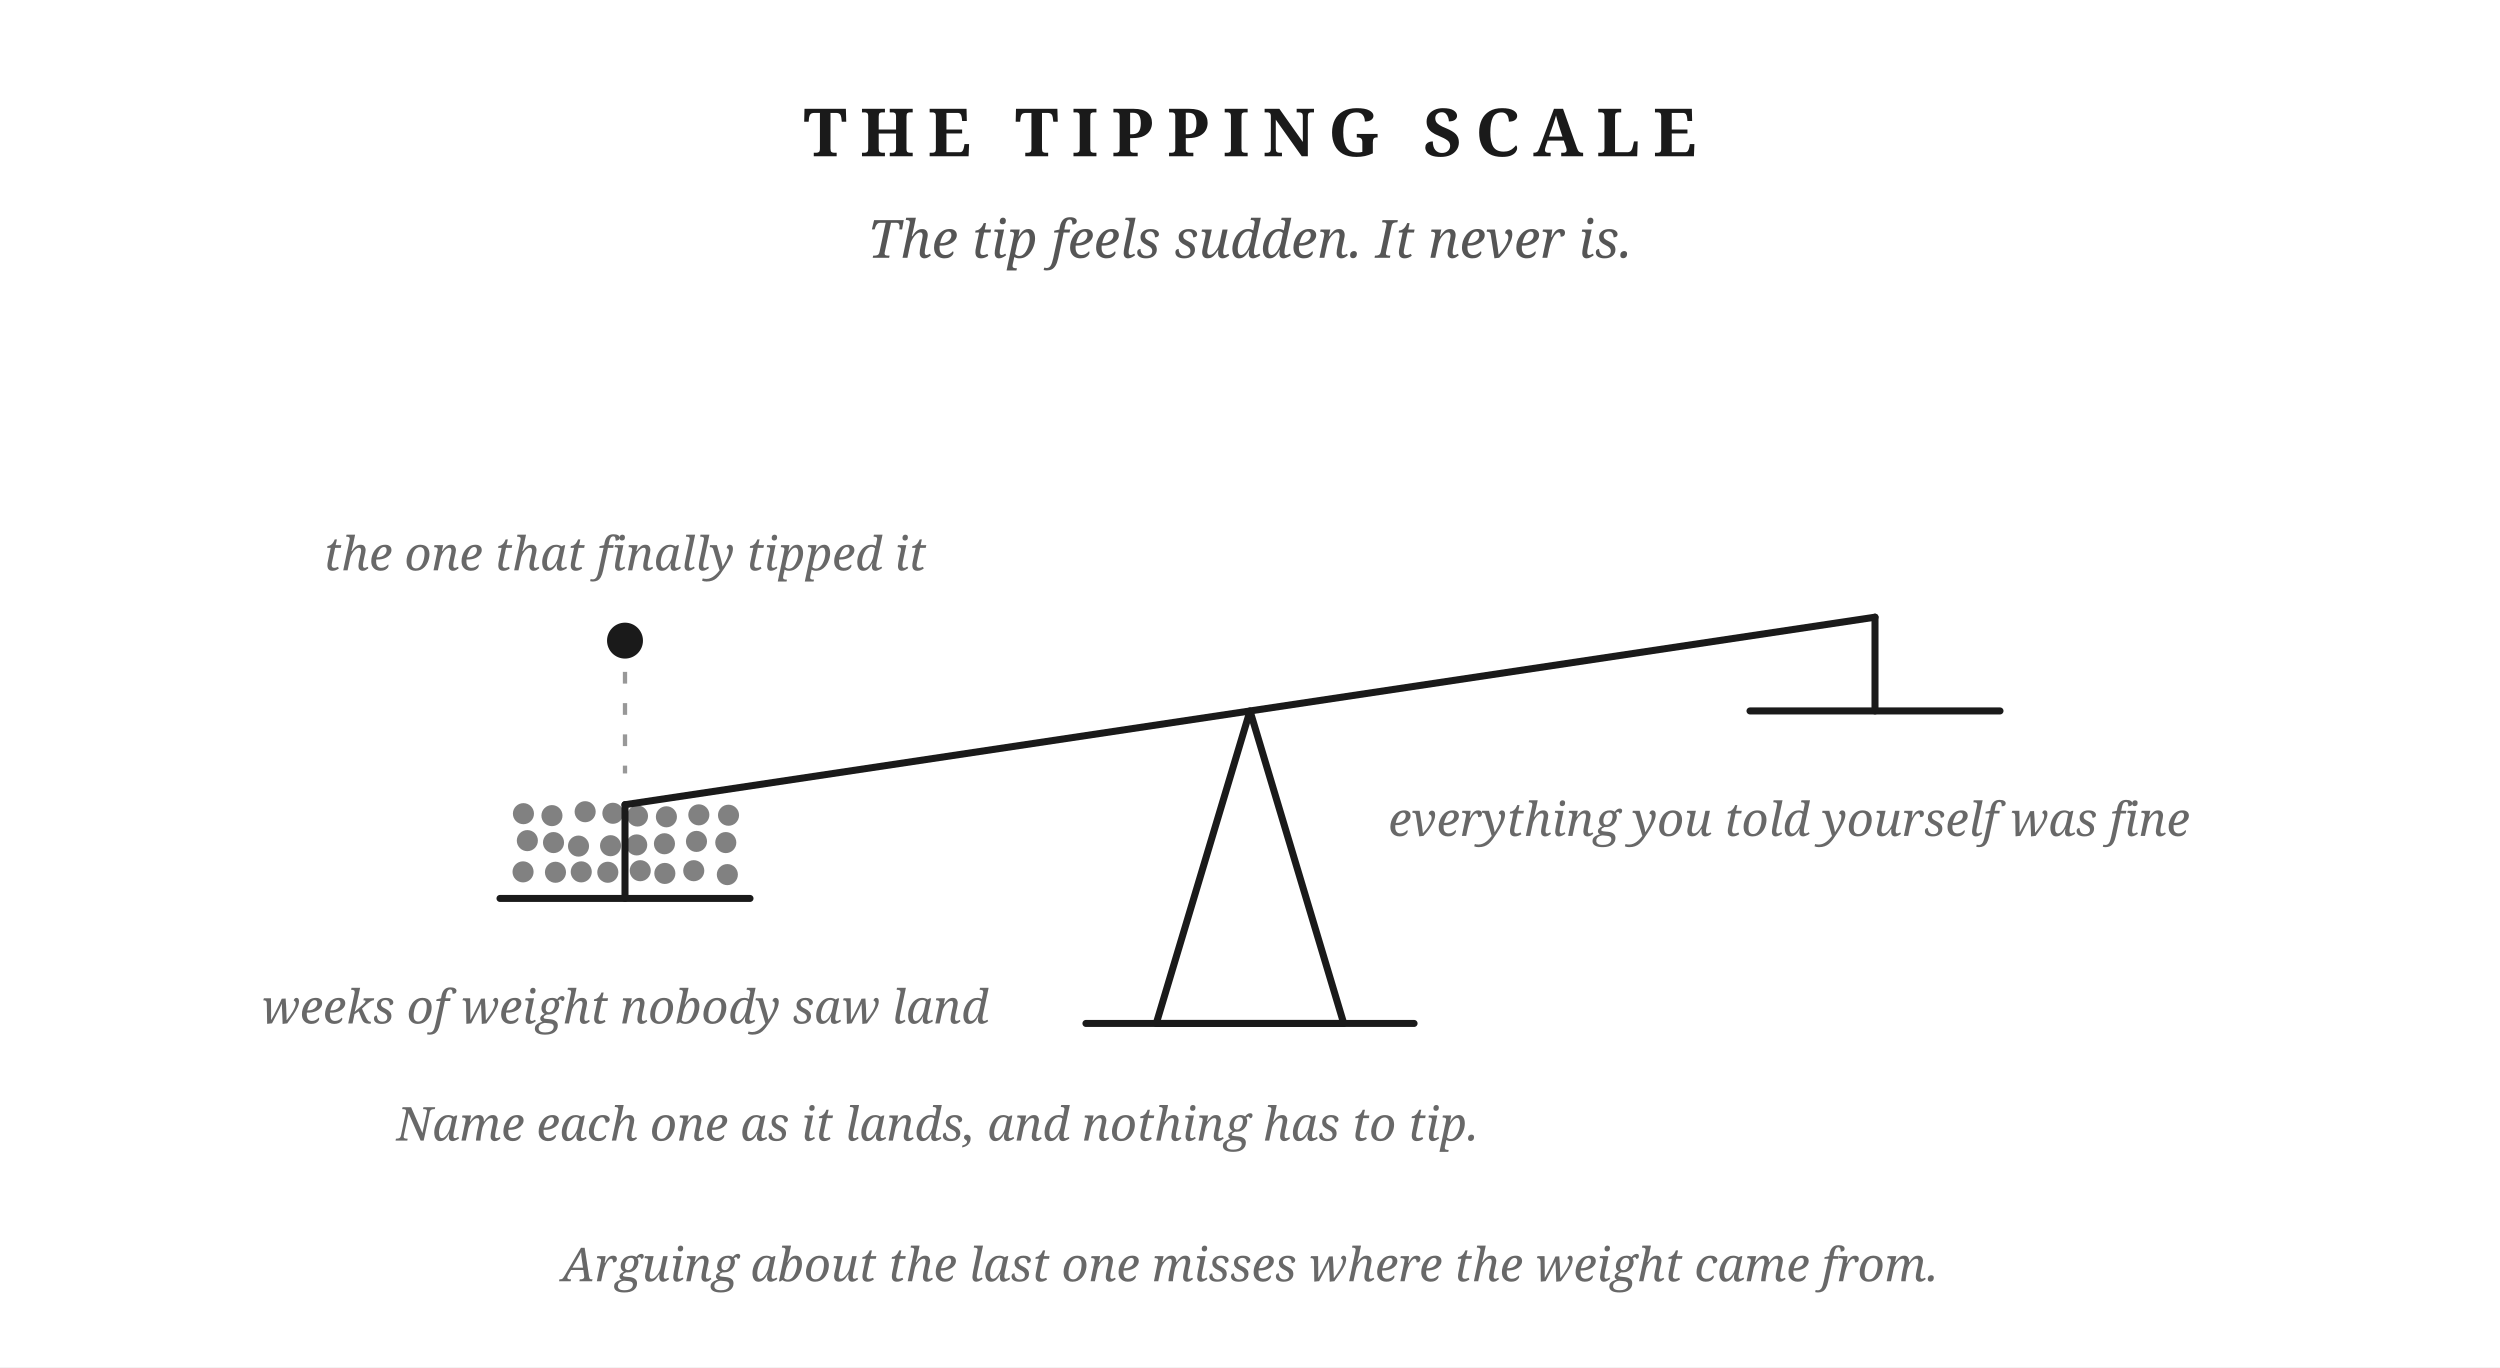
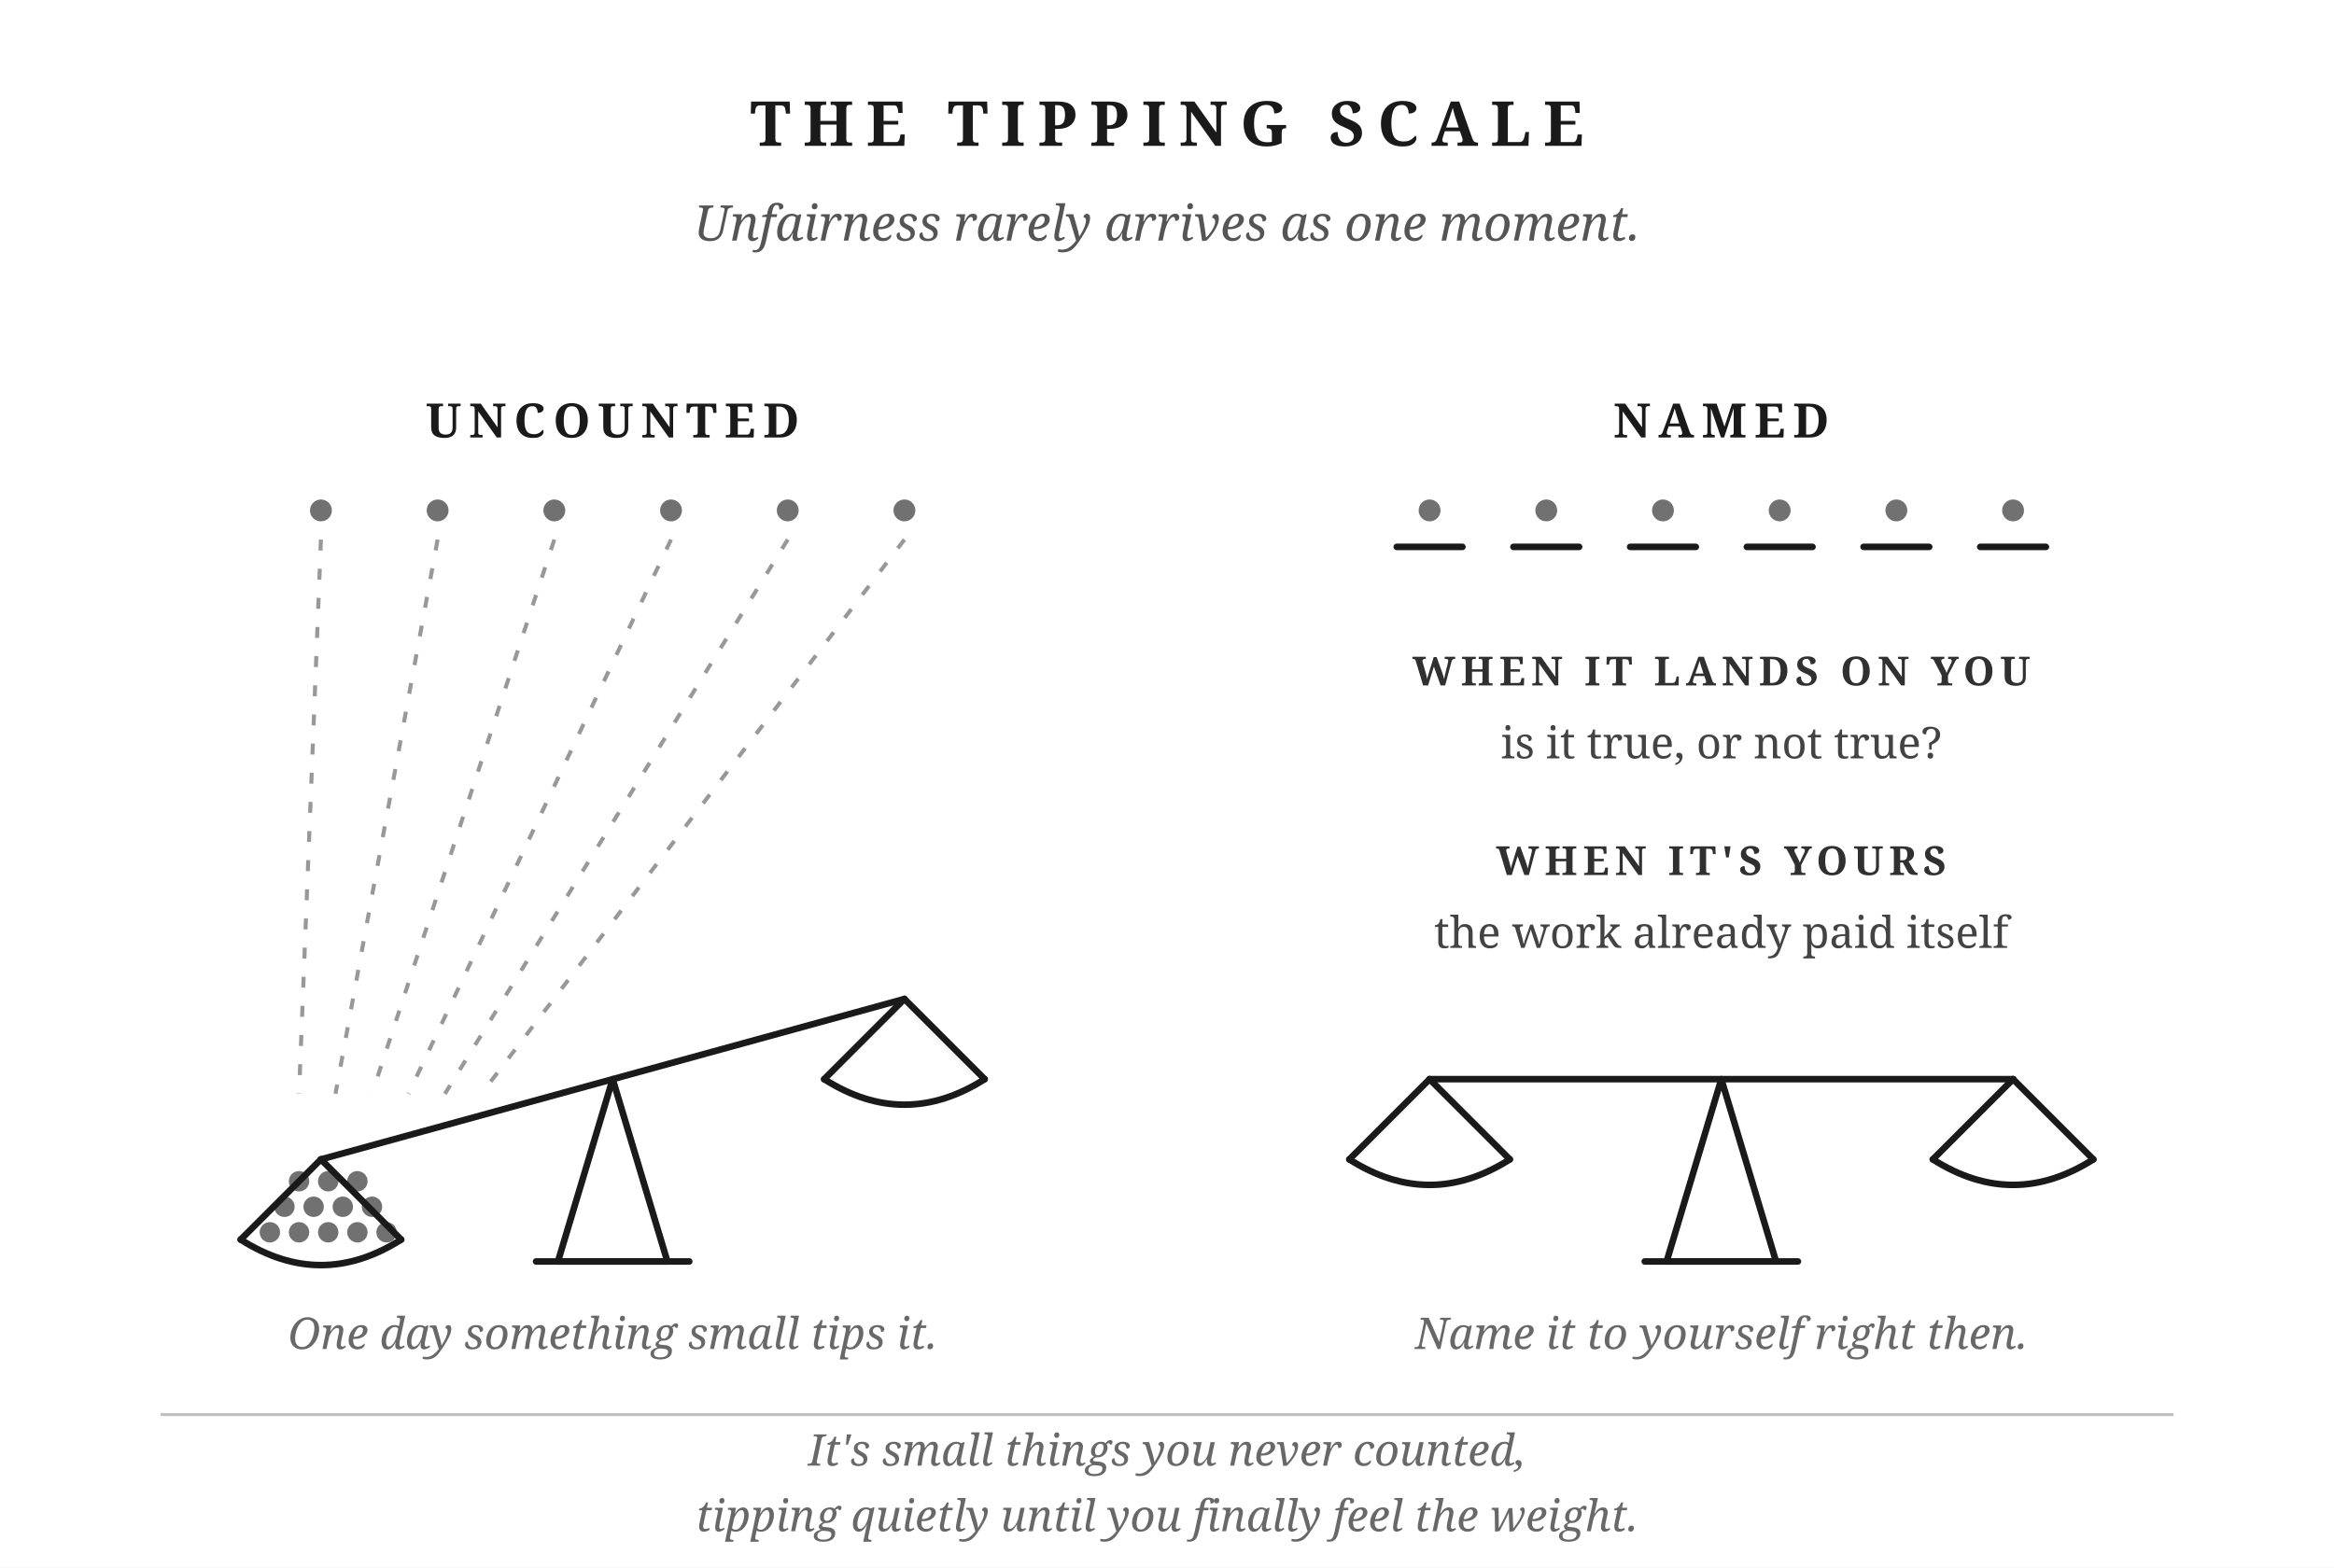
- <svg xmlns="http://www.w3.org/2000/svg" viewBox="0 0 640 350" style="color:#1a1a1a" role="img" aria-label="The Tipping Scale">
+ <svg xmlns="http://www.w3.org/2000/svg" viewBox="0 0 640 430" style="color:#1a1a1a" role="img" aria-label="The Tipping Scale">
  <style>
    .ttl{font:600 17px Georgia,serif;letter-spacing:.20em;text-anchor:middle}
    .sub{font:italic 13.5px Georgia,serif;text-anchor:middle;opacity:.74}
-     .lbl{font:600 14px Georgia,serif;letter-spacing:.16em;text-anchor:start}
-     .txt{font:14px Georgia,serif;opacity:.86;text-anchor:start}
+     .lblc{font:600 13px Georgia,serif;letter-spacing:.16em;text-anchor:middle}
+     .dir{font:600 11px Georgia,serif;letter-spacing:.14em;text-anchor:middle;opacity:.9}
+     .tool{font:12px Georgia,serif;text-anchor:middle;opacity:.82}
    .cap{font:italic 12px Georgia,serif;opacity:.66;text-anchor:middle}
-     .capl{font:italic 12px Georgia,serif;opacity:.66;text-anchor:start}
    .rule{stroke:currentColor;stroke-width:.8;opacity:.28}
+     .ln{stroke:currentColor;stroke-width:1.8;fill:none;stroke-linecap:round;stroke-linejoin:round}
+     .fall{stroke:currentColor;stroke-width:1.1;fill:none;stroke-dasharray:3 5;opacity:.45}
+     .stop{stroke:currentColor;stroke-width:1.8;fill:none;stroke-linecap:round}
  </style>
-   <rect x="0" y="0" width="640" height="350" fill="#ffffff" />
+   <rect x="0" y="0" width="640" height="430" fill="#ffffff" />
  <g fill="currentColor">
    <text class="ttl" x="320" y="40">THE TIPPING SCALE</text>
-     <text class="sub" x="320" y="66">The tip feels sudden. It never is.</text>
-   </g>
-   <g stroke="currentColor" fill="none" stroke-width="1.8" stroke-linecap="round" stroke-linejoin="round">
-     <path d="M320 182 296 262h48z" />
-     <path d="M278 262h84" />
-     <path d="M160 206 480 158" />
-     <path d="M160 206v24" />
-     <path d="M480 158v24" />
-     <path d="M128 230h64" />
-     <path d="M448 182h64" />
-   </g>
-   <g fill="currentColor" opacity=".55">
-     <circle cx="133.9" cy="223.2" r="2.7" />
-     <circle cx="142.2" cy="223.3" r="2.7" />
-     <circle cx="148.8" cy="223.2" r="2.7" />
-     <circle cx="155.6" cy="223.3" r="2.7" />
-     <circle cx="163.9" cy="222.9" r="2.7" />
-     <circle cx="170.2" cy="223.6" r="2.7" />
-     <circle cx="177.6" cy="222.9" r="2.7" />
-     <circle cx="186.2" cy="223.9" r="2.7" />
-     <circle cx="135.0" cy="215.2" r="2.7" />
-     <circle cx="141.7" cy="215.7" r="2.7" />
-     <circle cx="148.1" cy="216.6" r="2.7" />
-     <circle cx="156.3" cy="216.5" r="2.7" />
-     <circle cx="163.0" cy="216.3" r="2.7" />
-     <circle cx="170.1" cy="216.0" r="2.7" />
-     <circle cx="178.3" cy="215.4" r="2.7" />
-     <circle cx="185.8" cy="215.7" r="2.7" />
-     <circle cx="134.0" cy="208.3" r="2.7" />
-     <circle cx="141.3" cy="208.8" r="2.7" />
-     <circle cx="149.8" cy="207.8" r="2.7" />
-     <circle cx="156.9" cy="208.2" r="2.7" />
-     <circle cx="163.2" cy="208.9" r="2.7" />
-     <circle cx="170.6" cy="209.1" r="2.7" />
-     <circle cx="178.9" cy="208.6" r="2.7" />
-     <circle cx="186.5" cy="208.7" r="2.7" />
+     <text class="sub" x="320" y="66">Unfairness rarely arrives as one moment.</text>
  </g>
  <g fill="currentColor">
-     <circle cx="160" cy="164" r="4.6" />
+     <text class="lblc" x="168" y="120">UNCOUNTED</text>
+     <text class="lblc" x="472" y="120">NAMED</text>
  </g>
-   <g fill="none" stroke="currentColor" stroke-width="1.1" stroke-dasharray="3 5" opacity=".45">
-     <path d="M160 172v26" />
+   <g fill="currentColor" opacity=".62">
+     <circle cx="88" cy="140" r="3" />
+     <circle cx="120" cy="140" r="3" />
+     <circle cx="152" cy="140" r="3" />
+     <circle cx="184" cy="140" r="3" />
+     <circle cx="216" cy="140" r="3" />
+     <circle cx="248" cy="140" r="3" />
+   </g>
+   <g class="fall">
+     <path d="M88 148 82 300" />
+     <path d="M120 148 92 300" />
+     <path d="M152 148 102 300" />
+     <path d="M184 148 112 300" />
+     <path d="M216 148 122 300" />
+     <path d="M248 148 132 300" />
+   </g>
+   <g fill="currentColor" opacity=".62">
+     <circle cx="392" cy="140" r="3" />
+     <circle cx="424" cy="140" r="3" />
+     <circle cx="456" cy="140" r="3" />
+     <circle cx="488" cy="140" r="3" />
+     <circle cx="520" cy="140" r="3" />
+     <circle cx="552" cy="140" r="3" />
+   </g>
+   <g class="stop">
+     <path d="M383 150h18" />
+     <path d="M415 150h18" />
+     <path d="M447 150h18" />
+     <path d="M479 150h18" />
+     <path d="M511 150h18" />
+     <path d="M543 150h18" />
  </g>
  <g fill="currentColor">
-     <text class="cap" x="160" y="146">the one that finally tipped it</text>
-     <text class="cap" x="160" y="262">weeks of weight nobody saw land</text>
-     <text class="cap" x="458" y="214">everything you told yourself was fine</text>
-     <text class="cap" x="240" y="292">Name each one as it lands, and nothing has to tip.</text>
-     <text class="cap" x="320" y="328">Arguing about the last one misses where the weight came from.</text>
+     <text class="dir" x="472" y="188">WHEN IT LANDS ON YOU</text>
+     <text class="tool" x="472" y="208">is it true, or not true?</text>
+     <text class="dir" x="472" y="240">WHEN IT'S YOURS</text>
+     <text class="tool" x="472" y="260">the work already paid itself</text>
+   </g>
+   <g class="ln" stroke="currentColor">
+     <path d="M168 296 153 346h30z" />
+     <path d="M147 346h42" />
+     <path d="M88 318 248 274" />
+     <path d="M88 318 66 340" />
+     <path d="M88 318 110 340" />
+     <path d="M66 340q22 14 44 0" />
+     <path d="M248 274 226 296" />
+     <path d="M248 274 270 296" />
+     <path d="M226 296q22 14 44 0" />
+   </g>
+   <g fill="currentColor" opacity=".62">
+     <circle cx="74" cy="338" r="2.8" />
+     <circle cx="82" cy="338" r="2.8" />
+     <circle cx="90" cy="338" r="2.8" />
+     <circle cx="98" cy="338" r="2.8" />
+     <circle cx="106" cy="338" r="2.8" />
+     <circle cx="78" cy="331" r="2.8" />
+     <circle cx="86" cy="331" r="2.8" />
+     <circle cx="94" cy="331" r="2.8" />
+     <circle cx="102" cy="331" r="2.8" />
+     <circle cx="82" cy="324" r="2.8" />
+     <circle cx="90" cy="324" r="2.8" />
+     <circle cx="98" cy="324" r="2.8" />
+   </g>
+   <g class="ln" stroke="currentColor">
+     <path d="M472 296 457 346h30z" />
+     <path d="M451 346h42" />
+     <path d="M392 296 552 296" />
+     <path d="M392 296 370 318" />
+     <path d="M392 296 414 318" />
+     <path d="M370 318q22 14 44 0" />
+     <path d="M552 296 530 318" />
+     <path d="M552 296 574 318" />
+     <path d="M530 318q22 14 44 0" />
+   </g>
+   <g fill="currentColor">
+     <text class="cap" x="168" y="370">One day something small tips it.</text>
+     <text class="cap" x="472" y="370">Name it to yourself right then.</text>
+   </g>
+   <g class="rule" fill="none">
+     <path d="M44 388h552" />
+   </g>
+   <g fill="currentColor">
+     <text class="cap" x="320" y="402">It's small things you never counted,</text>
+     <text class="cap" x="320" y="420">tipping quietly until you finally feel the weight.</text>
  </g>
</svg>
